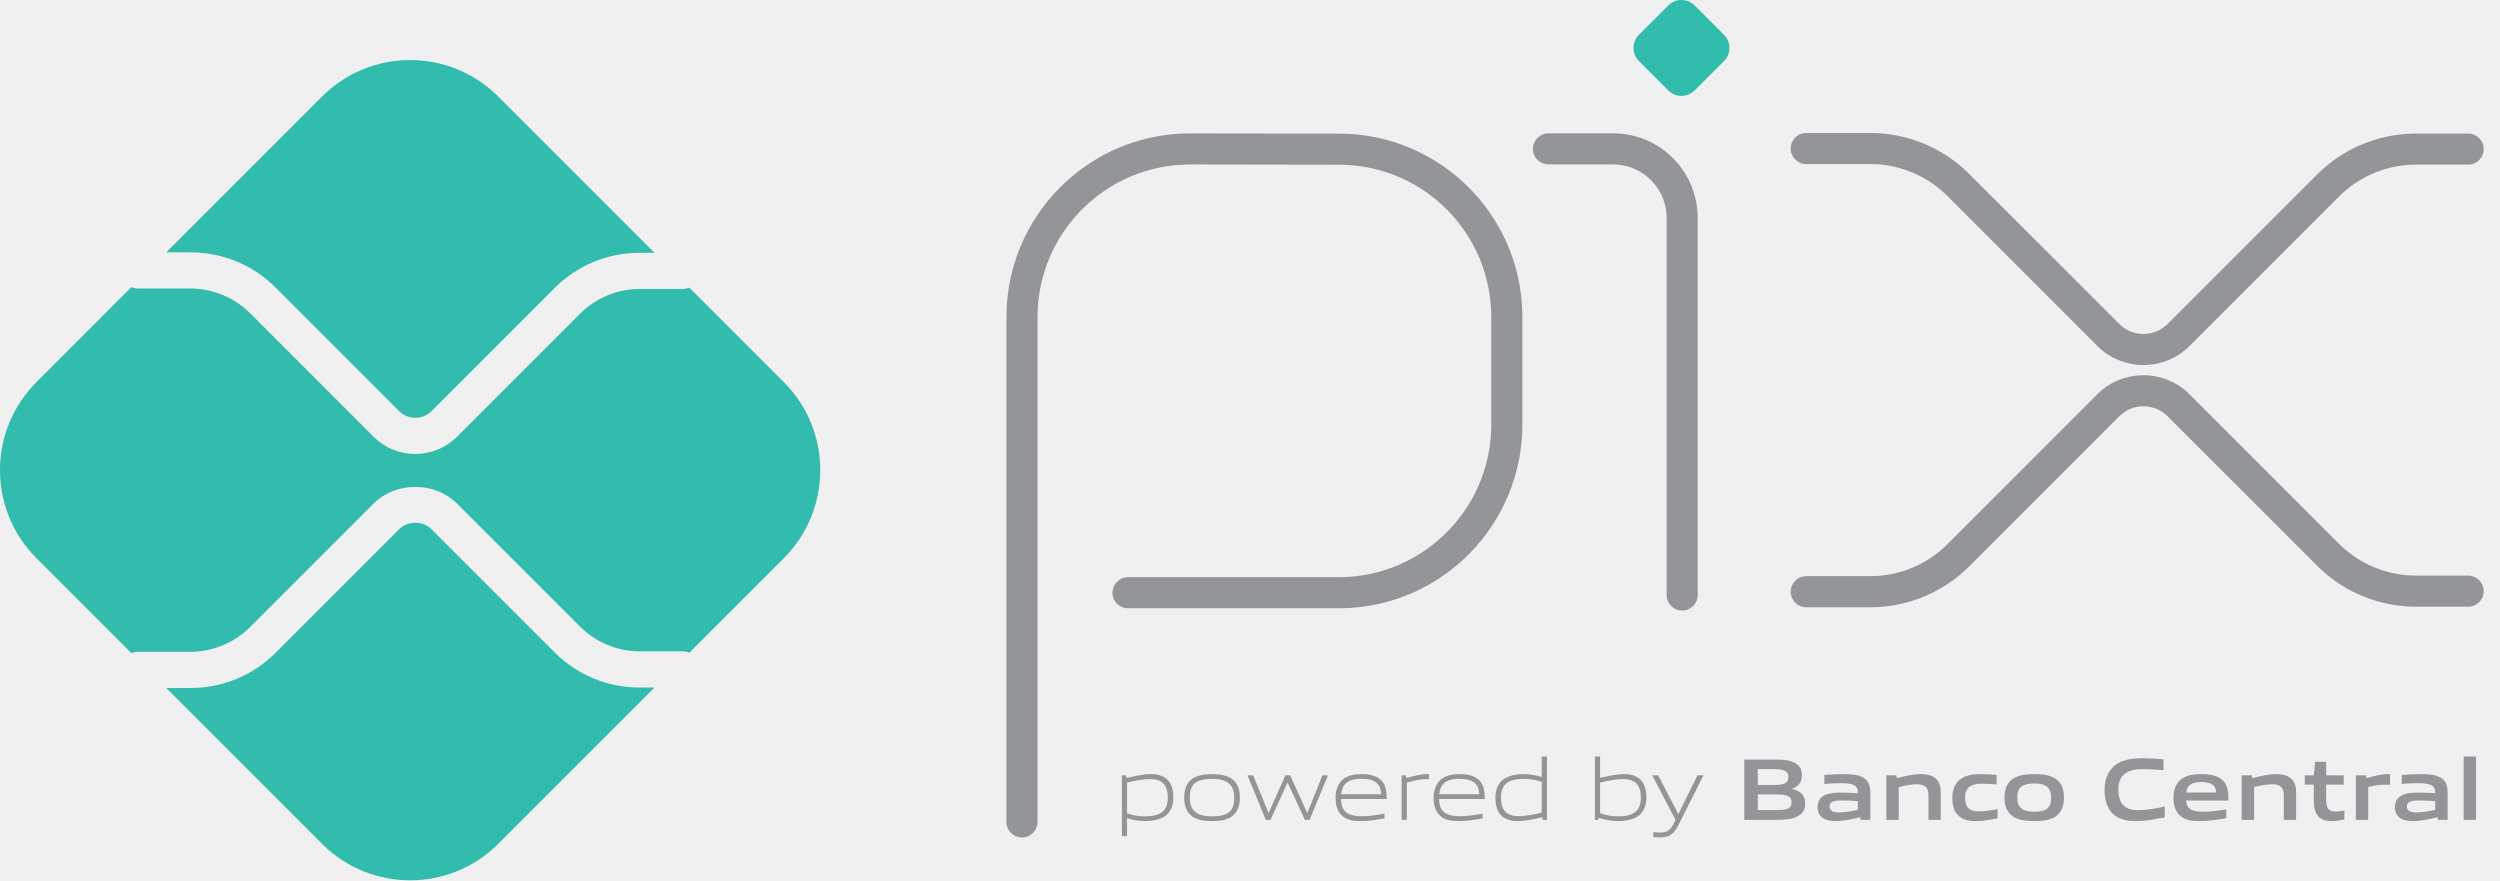
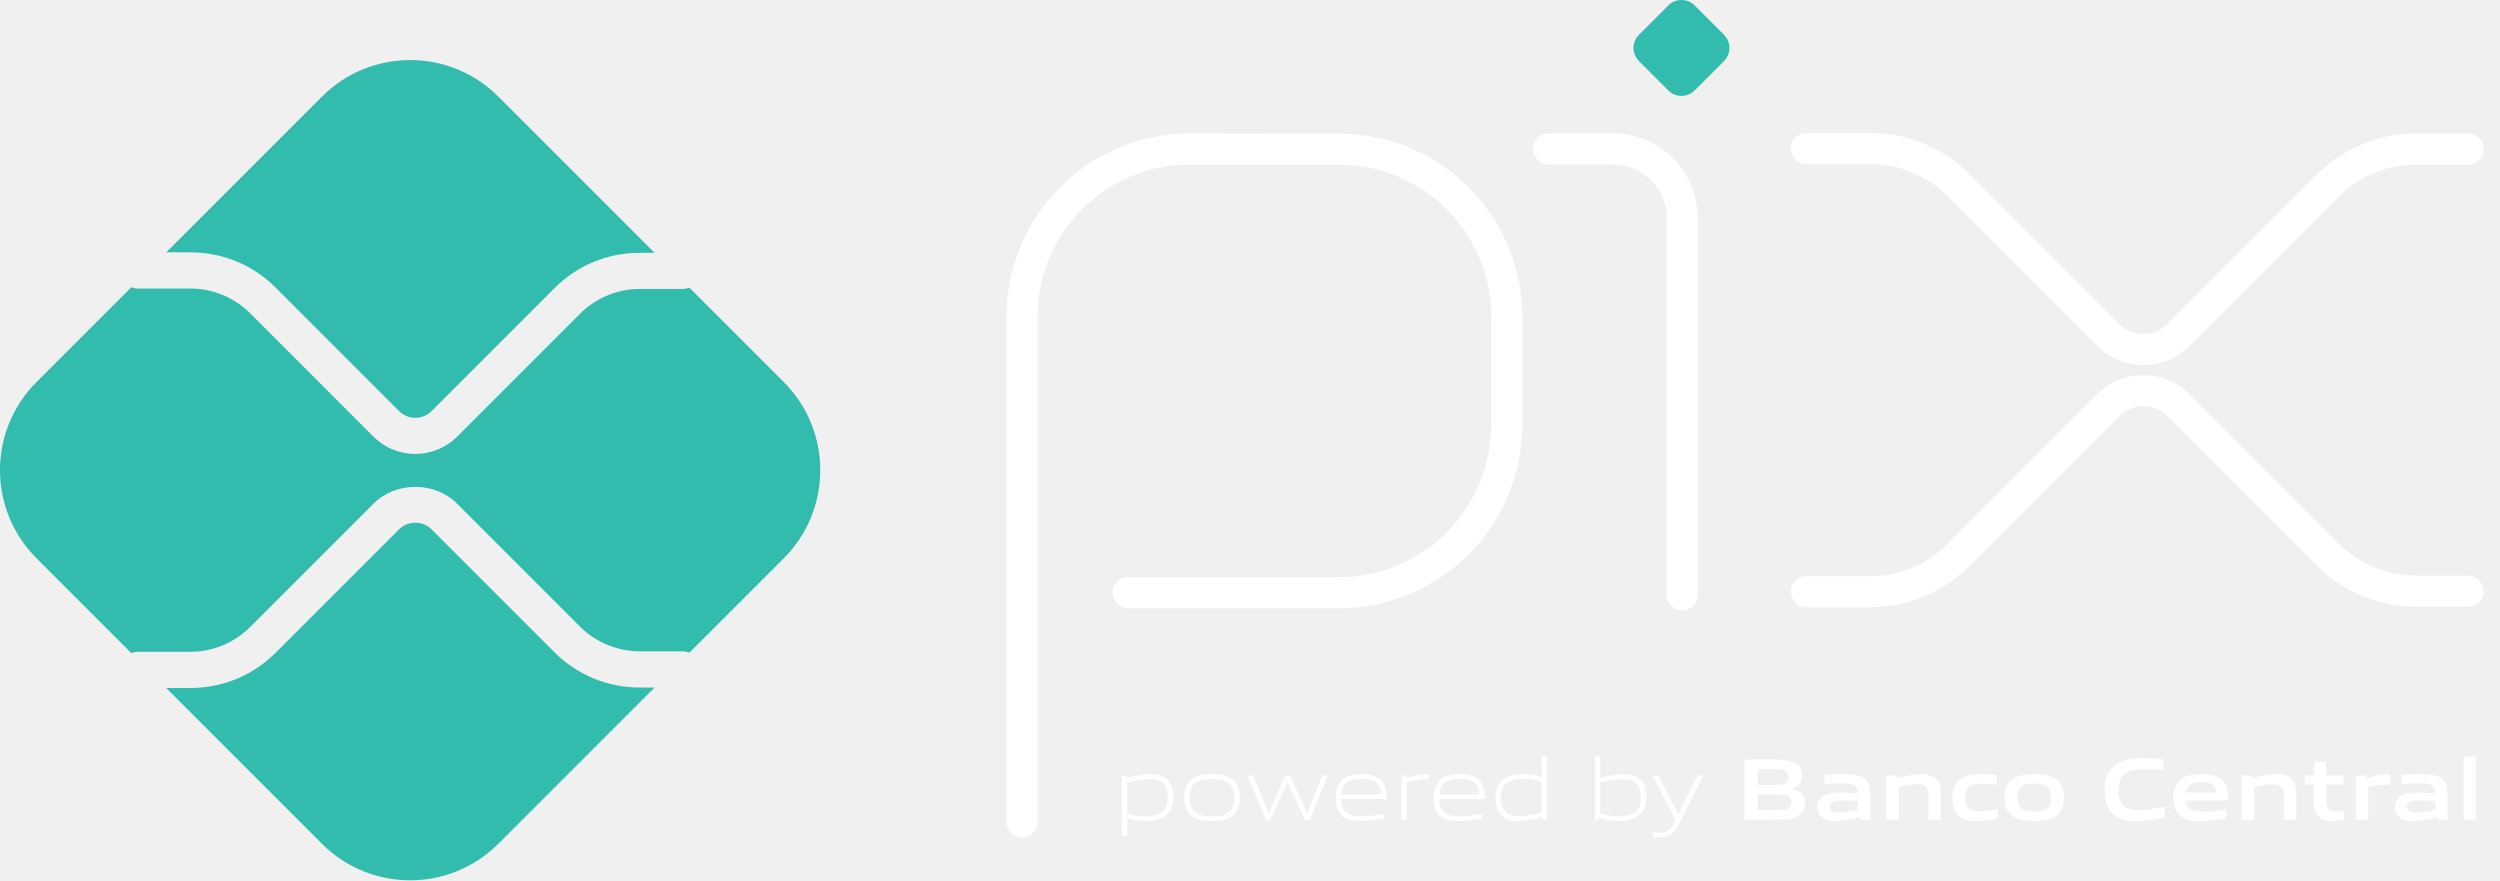
<svg xmlns="http://www.w3.org/2000/svg" width="71" height="25" viewBox="0 0 71 25" fill="none">
-   <path d="M33.801 3.788L38.035 3.795C40.876 3.8 43.182 6.079 43.235 8.908V12.057C43.235 14.907 40.951 17.223 38.115 17.275H32.036C31.792 17.275 31.594 17.078 31.594 16.834C31.594 16.604 31.769 16.416 31.993 16.394L32.036 16.392H38.017C40.38 16.392 42.302 14.502 42.351 12.15L42.352 12.057V9.006C42.352 6.65 40.47 4.733 38.127 4.679L38.033 4.678L33.801 4.671C31.438 4.671 29.516 6.562 29.467 8.913L29.466 9.006V23.344C29.466 23.587 29.268 23.785 29.024 23.785C28.794 23.785 28.606 23.61 28.584 23.386L28.583 23.344V9.006C28.583 6.156 30.867 3.841 33.704 3.789H33.801V3.788ZM45.813 3.786C47.115 3.786 48.175 4.822 48.213 6.115L48.215 6.188V16.898C48.215 17.142 48.017 17.34 47.773 17.34C47.543 17.34 47.355 17.164 47.333 16.94L47.332 16.898V6.188C47.332 5.371 46.686 4.704 45.877 4.671L45.813 4.669H43.977C43.733 4.669 43.535 4.472 43.535 4.228C43.535 3.998 43.71 3.81 43.935 3.788L43.977 3.786H45.813Z" fill="#939598" />
+   <path d="M33.801 3.788L38.035 3.795C40.876 3.8 43.182 6.079 43.235 8.908V12.057C43.235 14.907 40.951 17.223 38.115 17.275H32.036C31.792 17.275 31.594 17.078 31.594 16.834C31.594 16.604 31.769 16.416 31.993 16.394L32.036 16.392H38.017C40.38 16.392 42.302 14.502 42.351 12.15L42.352 12.057V9.006C42.352 6.65 40.47 4.733 38.127 4.679L38.033 4.678L33.801 4.671C31.438 4.671 29.516 6.562 29.467 8.913L29.466 9.006V23.344C29.466 23.587 29.268 23.785 29.024 23.785C28.794 23.785 28.606 23.61 28.584 23.386L28.583 23.344V9.006C28.583 6.156 30.867 3.841 33.704 3.789H33.801V3.788ZM45.813 3.786C47.115 3.786 48.175 4.822 48.213 6.115L48.215 6.188V16.898C48.215 17.142 48.017 17.34 47.773 17.34C47.543 17.34 47.355 17.164 47.333 16.94L47.332 16.898V6.188C47.332 5.371 46.686 4.704 45.877 4.671L45.813 4.669H43.977C43.733 4.669 43.535 4.472 43.535 4.228C43.535 3.998 43.71 3.81 43.935 3.788L43.977 3.786H45.813Z" fill="#fff" />
  <path d="M47.38 2.569L46.547 1.736C46.34 1.529 46.34 1.194 46.547 0.987L47.379 0.155C47.586 -0.052 47.922 -0.052 48.129 0.155L48.961 0.987C49.167 1.194 49.167 1.529 48.961 1.736L48.128 2.569C47.921 2.775 47.586 2.775 47.38 2.569Z" fill="#32BCAD" />
-   <path d="M53.117 3.777C54.136 3.777 55.112 4.167 55.849 4.865L55.928 4.941L60.188 9.2C60.553 9.565 61.136 9.579 61.517 9.24L61.56 9.2L65.805 4.956C66.525 4.236 67.492 3.822 68.504 3.794L68.615 3.792H70.094C70.338 3.792 70.537 3.99 70.537 4.234C70.537 4.464 70.362 4.652 70.136 4.674L70.094 4.675H68.615C67.829 4.675 67.075 4.975 66.502 5.509L66.428 5.581L62.185 9.824C61.478 10.531 60.346 10.548 59.617 9.877L59.562 9.824L55.303 5.565C54.748 5.01 54.002 4.687 53.219 4.661L53.117 4.66H51.297C51.053 4.66 50.855 4.462 50.855 4.218C50.855 3.988 51.031 3.8 51.255 3.778L51.297 3.777H53.117Z" fill="#939598" />
-   <path d="M59.562 11.198C60.269 10.492 61.403 10.475 62.13 11.146L62.185 11.198L66.428 15.443C66.984 15.998 67.73 16.32 68.513 16.346L68.615 16.348H70.094C70.338 16.348 70.537 16.546 70.537 16.79C70.537 17.02 70.362 17.207 70.136 17.23L70.094 17.23H68.615C67.597 17.23 66.62 16.84 65.882 16.142L65.805 16.067L61.56 11.823C61.196 11.457 60.611 11.444 60.23 11.783L60.187 11.822L55.928 16.082C55.208 16.802 54.24 17.218 53.227 17.244L53.117 17.247H51.297C51.053 17.247 50.855 17.049 50.855 16.805C50.855 16.575 51.031 16.387 51.255 16.364L51.297 16.363H53.117C53.904 16.363 54.657 16.064 55.23 15.53L55.303 15.459L59.562 11.198Z" fill="#939598" />
+   <path d="M53.117 3.777C54.136 3.777 55.112 4.167 55.849 4.865L55.928 4.941L60.188 9.2C60.553 9.565 61.136 9.579 61.517 9.24L61.56 9.2L65.805 4.956C66.525 4.236 67.492 3.822 68.504 3.794L68.615 3.792H70.094C70.338 3.792 70.537 3.99 70.537 4.234C70.537 4.464 70.362 4.652 70.136 4.674L70.094 4.675H68.615C67.829 4.675 67.075 4.975 66.502 5.509L66.428 5.581L62.185 9.824C61.478 10.531 60.346 10.548 59.617 9.877L59.562 9.824L55.303 5.565C54.748 5.01 54.002 4.687 53.219 4.661L53.117 4.66H51.297C51.053 4.66 50.855 4.462 50.855 4.218C50.855 3.988 51.031 3.8 51.255 3.778L51.297 3.777H53.117Z" fill="#fff" />
+   <path d="M59.562 11.198C60.269 10.492 61.403 10.475 62.13 11.146L62.185 11.198L66.428 15.443C66.984 15.998 67.73 16.32 68.513 16.346L68.615 16.348H70.094C70.338 16.348 70.537 16.546 70.537 16.79C70.537 17.02 70.362 17.207 70.136 17.23L70.094 17.23H68.615C67.597 17.23 66.62 16.84 65.882 16.142L65.805 16.067L61.56 11.823C61.196 11.457 60.611 11.444 60.23 11.783L60.187 11.822L55.928 16.082C55.208 16.802 54.24 17.218 53.227 17.244L53.117 17.247H51.297C51.053 17.247 50.855 17.049 50.855 16.805C50.855 16.575 51.031 16.387 51.255 16.364L51.297 16.363H53.117C53.904 16.363 54.657 16.064 55.23 15.53L55.303 15.459L59.562 11.198Z" fill="#fff" />
  <path d="M18.168 19.526C17.254 19.526 16.395 19.171 15.748 18.525L12.254 15.03C12.009 14.785 11.581 14.785 11.336 15.03L7.829 18.537C7.183 19.183 6.324 19.539 5.409 19.539H4.721L9.146 23.965C10.528 25.346 12.769 25.346 14.151 23.965L18.589 19.526H18.169H18.168ZM5.41 7.167C6.323 7.167 7.183 7.523 7.83 8.169L11.336 11.677C11.589 11.929 12.001 11.93 12.254 11.677L15.748 8.182C16.395 7.536 17.254 7.18 18.168 7.18H18.589L14.151 2.742C12.769 1.36 10.528 1.36 9.146 2.742L4.721 7.167H5.41Z" fill="#32BCAD" />
  <path d="M22.259 10.85L19.577 8.168C19.518 8.192 19.454 8.206 19.387 8.206H18.167C17.537 8.206 16.92 8.462 16.474 8.908L12.98 12.402C12.653 12.729 12.224 12.892 11.794 12.892C11.364 12.892 10.935 12.729 10.609 12.402L7.102 8.895C6.656 8.449 6.039 8.194 5.409 8.194H3.909C3.845 8.194 3.786 8.179 3.729 8.157L1.037 10.85C-0.346 12.232 -0.346 14.473 1.037 15.855L3.729 18.547C3.786 18.526 3.845 18.511 3.909 18.511H5.409C6.039 18.511 6.656 18.255 7.102 17.809L10.608 14.303C11.242 13.669 12.348 13.669 12.98 14.303L16.474 17.797C16.92 18.242 17.537 18.498 18.167 18.498H19.387C19.454 18.498 19.518 18.513 19.577 18.537L22.259 15.855C23.641 14.473 23.641 12.232 22.259 10.85Z" fill="#32BCAD" />
-   <path d="M32.665 22.125C32.467 22.125 32.236 22.172 32.008 22.225V23.099C32.166 23.156 32.346 23.184 32.519 23.184C32.957 23.184 33.165 23.036 33.165 22.65C33.165 22.288 32.995 22.125 32.665 22.125ZM31.861 23.747V22.02H31.981L31.993 22.095C32.196 22.047 32.477 21.985 32.677 21.985C32.84 21.985 32.995 22.009 33.125 22.115C33.275 22.238 33.323 22.435 33.323 22.65C33.323 22.876 33.248 23.089 33.043 23.206C32.9 23.286 32.707 23.319 32.534 23.319C32.356 23.319 32.186 23.291 32.008 23.239V23.747H31.861ZM34.423 22.12C33.985 22.12 33.789 22.257 33.789 22.643C33.789 23.016 33.982 23.184 34.423 23.184C34.859 23.184 35.053 23.049 35.053 22.664C35.053 22.29 34.861 22.12 34.423 22.12ZM34.986 23.184C34.841 23.289 34.646 23.319 34.423 23.319C34.195 23.319 34 23.287 33.857 23.184C33.697 23.071 33.632 22.886 33.632 22.654C33.632 22.423 33.697 22.235 33.857 22.12C34 22.017 34.195 21.985 34.423 21.985C34.648 21.985 34.841 22.017 34.986 22.12C35.149 22.235 35.212 22.423 35.212 22.65C35.212 22.883 35.147 23.071 34.986 23.184ZM37.06 23.284L36.572 22.235H36.562L36.081 23.284H35.949L35.428 22.02H35.591L36.024 23.081H36.034L36.504 22.02H36.64L37.123 23.081H37.133L37.556 22.02H37.714L37.193 23.284H37.06ZM38.658 22.117C38.253 22.117 38.115 22.297 38.09 22.558H39.227C39.214 22.27 39.067 22.118 38.658 22.118V22.117ZM38.653 23.319C38.41 23.319 38.253 23.284 38.128 23.179C37.98 23.051 37.93 22.866 37.93 22.653C37.93 22.45 37.997 22.235 38.165 22.113C38.305 22.015 38.478 21.985 38.658 21.985C38.821 21.985 39.009 22.002 39.164 22.107C39.347 22.23 39.382 22.445 39.382 22.691H38.085C38.09 22.951 38.175 23.181 38.665 23.181C38.899 23.181 39.117 23.144 39.319 23.109V23.241C39.109 23.279 38.876 23.319 38.653 23.319ZM39.806 23.284V22.02H39.926L39.939 22.095C40.207 22.027 40.332 21.985 40.567 21.985H40.585V22.125H40.55C40.352 22.125 40.232 22.152 39.954 22.225V23.285H39.806V23.284ZM41.443 22.117C41.037 22.117 40.9 22.297 40.874 22.558H42.011C41.999 22.27 41.851 22.118 41.443 22.118V22.117ZM41.438 23.319C41.195 23.319 41.038 23.284 40.912 23.179C40.764 23.051 40.714 22.866 40.714 22.653C40.714 22.45 40.782 22.235 40.95 22.113C41.09 22.015 41.263 21.985 41.443 21.985C41.606 21.985 41.793 22.002 41.949 22.107C42.131 22.23 42.167 22.445 42.167 22.691H40.87C40.874 22.951 40.96 23.181 41.45 23.181C41.683 23.181 41.901 23.144 42.104 23.109V23.241C41.894 23.279 41.661 23.319 41.438 23.319ZM43.785 22.205C43.627 22.147 43.447 22.12 43.275 22.12C42.836 22.12 42.628 22.268 42.628 22.653C42.628 23.019 42.798 23.179 43.128 23.179C43.327 23.179 43.558 23.131 43.785 23.081V22.205ZM43.813 23.285L43.8 23.209C43.597 23.256 43.317 23.319 43.116 23.319C42.954 23.319 42.798 23.297 42.668 23.189C42.518 23.066 42.47 22.869 42.47 22.653C42.47 22.428 42.546 22.215 42.75 22.1C42.894 22.017 43.086 21.985 43.262 21.985C43.437 21.985 43.607 22.015 43.785 22.065V21.486H43.933V23.284H43.813V23.285ZM46.099 22.125C45.901 22.125 45.671 22.172 45.443 22.225V23.096C45.603 23.156 45.781 23.184 45.953 23.184C46.392 23.184 46.6 23.036 46.6 22.65C46.6 22.288 46.43 22.125 46.099 22.125ZM46.477 23.206C46.334 23.286 46.141 23.319 45.969 23.319C45.781 23.319 45.593 23.287 45.403 23.224L45.395 23.284H45.295V21.486H45.443V22.09C45.646 22.045 45.918 21.985 46.111 21.985C46.274 21.985 46.429 22.009 46.559 22.115C46.709 22.238 46.757 22.435 46.757 22.65C46.757 22.876 46.682 23.089 46.477 23.206ZM46.953 23.77V23.632C47.026 23.64 47.093 23.645 47.141 23.645C47.324 23.645 47.434 23.592 47.537 23.385L47.584 23.285L46.924 22.02H47.094L47.66 23.111H47.67L48.208 22.02H48.376L47.665 23.44C47.535 23.697 47.395 23.782 47.136 23.782C47.079 23.782 47.016 23.777 46.953 23.77ZM50.412 22.563H49.922V23.006H50.414C50.752 23.006 50.88 22.969 50.88 22.783C50.88 22.585 50.705 22.563 50.412 22.563ZM50.322 21.844H49.922V22.294H50.324C50.657 22.294 50.79 22.255 50.79 22.067C50.79 21.867 50.622 21.844 50.322 21.844ZM51.083 23.164C50.903 23.279 50.685 23.284 50.287 23.284H49.538V21.57H50.269C50.612 21.57 50.822 21.575 50.998 21.68C51.123 21.755 51.173 21.87 51.173 22.02C51.173 22.2 51.098 22.321 50.903 22.401V22.411C51.123 22.461 51.266 22.574 51.266 22.817C51.266 22.982 51.206 23.09 51.083 23.165V23.164ZM52.764 22.753C52.616 22.741 52.466 22.733 52.308 22.733C52.05 22.733 51.96 22.786 51.96 22.903C51.96 23.013 52.035 23.073 52.233 23.073C52.398 23.073 52.596 23.036 52.763 22.999V22.753H52.764ZM52.839 23.284L52.829 23.209C52.613 23.262 52.363 23.319 52.143 23.319C52.007 23.319 51.863 23.302 51.759 23.226C51.664 23.159 51.619 23.049 51.619 22.921C51.619 22.778 51.682 22.645 51.832 22.578C51.965 22.515 52.142 22.51 52.305 22.51C52.438 22.51 52.615 22.518 52.764 22.528V22.505C52.764 22.308 52.634 22.242 52.278 22.242C52.14 22.242 51.972 22.25 51.812 22.265V22.009C51.99 21.995 52.19 21.985 52.355 21.985C52.575 21.985 52.804 22.002 52.944 22.102C53.089 22.205 53.117 22.348 53.117 22.535V23.284H52.839ZM54.768 23.284V22.585C54.768 22.355 54.65 22.272 54.44 22.272C54.284 22.272 54.09 22.312 53.924 22.352V23.284H53.571V22.02H53.859L53.871 22.1C54.094 22.042 54.342 21.985 54.547 21.985C54.702 21.985 54.86 22.007 54.98 22.115C55.08 22.205 55.118 22.33 55.118 22.51V23.284H54.768ZM56.116 23.32C55.953 23.32 55.775 23.297 55.645 23.186C55.49 23.061 55.445 22.863 55.445 22.65C55.445 22.45 55.51 22.232 55.702 22.11C55.86 22.007 56.055 21.985 56.258 21.985C56.404 21.985 56.546 21.995 56.704 22.009V22.279C56.576 22.268 56.424 22.257 56.301 22.257C55.965 22.257 55.808 22.363 55.808 22.653C55.808 22.926 55.925 23.043 56.201 23.043C56.361 23.043 56.549 23.013 56.731 22.979V23.239C56.534 23.279 56.318 23.319 56.116 23.319V23.32ZM57.774 22.25C57.439 22.25 57.291 22.355 57.291 22.643C57.291 22.931 57.436 23.053 57.774 23.053C58.107 23.053 58.253 22.951 58.253 22.663C58.253 22.375 58.11 22.25 57.774 22.25ZM58.38 23.186C58.225 23.291 58.022 23.319 57.774 23.319C57.521 23.319 57.319 23.289 57.166 23.186C56.991 23.071 56.928 22.881 56.928 22.653C56.928 22.425 56.991 22.233 57.166 22.117C57.319 22.015 57.521 21.985 57.774 21.985C58.024 21.985 58.225 22.015 58.38 22.117C58.556 22.232 58.616 22.425 58.616 22.65C58.616 22.879 58.553 23.071 58.38 23.186ZM60.654 23.32C60.441 23.32 60.211 23.284 60.038 23.141C59.833 22.971 59.77 22.708 59.77 22.425C59.77 22.172 59.85 21.872 60.118 21.697C60.326 21.562 60.584 21.534 60.844 21.534C61.034 21.534 61.23 21.546 61.443 21.564V21.872C61.26 21.857 61.035 21.844 60.859 21.844C60.371 21.844 60.163 22.03 60.163 22.425C60.163 22.829 60.356 23.009 60.717 23.009C60.952 23.009 61.215 22.961 61.48 22.906V23.211C61.215 23.264 60.937 23.319 60.654 23.319V23.32ZM62.518 22.21C62.225 22.21 62.112 22.315 62.09 22.508H62.941C62.931 22.303 62.811 22.21 62.518 22.21ZM62.465 23.32C62.257 23.32 62.07 23.294 61.929 23.179C61.779 23.054 61.727 22.866 61.727 22.65C61.727 22.458 61.789 22.242 61.965 22.117C62.12 22.007 62.318 21.985 62.518 21.985C62.698 21.985 62.911 22.005 63.066 22.112C63.269 22.255 63.286 22.475 63.289 22.736H62.087C62.095 22.929 62.197 23.054 62.553 23.054C62.773 23.054 63.018 23.021 63.226 22.989V23.237C62.984 23.277 62.718 23.319 62.466 23.319L62.465 23.32ZM64.86 23.284V22.585C64.86 22.355 64.742 22.272 64.532 22.272C64.377 22.272 64.182 22.312 64.016 22.352V23.284H63.663V22.02H63.951L63.963 22.1C64.186 22.042 64.434 21.985 64.64 21.985C64.795 21.985 64.952 22.007 65.073 22.115C65.173 22.205 65.21 22.33 65.21 22.51V23.284H64.86ZM66.215 23.32C66.045 23.32 65.89 23.271 65.805 23.139C65.742 23.049 65.712 22.926 65.712 22.756V22.282H65.457V22.02H65.712L65.75 21.636H66.063V22.02H66.561V22.282H66.063V22.688C66.063 22.786 66.07 22.868 66.098 22.928C66.135 23.014 66.218 23.046 66.328 23.046C66.41 23.046 66.511 23.034 66.581 23.021V23.274C66.466 23.297 66.333 23.319 66.215 23.319V23.32ZM66.905 23.284V22.02H67.193L67.206 22.1C67.439 22.035 67.611 21.985 67.832 21.985C67.842 21.985 67.857 21.985 67.877 21.987V22.287C67.837 22.285 67.789 22.285 67.754 22.285C67.581 22.285 67.451 22.305 67.258 22.35V23.284H66.905ZM69.16 22.753C69.013 22.741 68.862 22.733 68.705 22.733C68.447 22.733 68.356 22.786 68.356 22.903C68.356 23.013 68.432 23.073 68.629 23.073C68.795 23.073 68.992 23.036 69.16 22.999V22.753ZM69.235 23.284L69.225 23.209C69.01 23.262 68.76 23.319 68.539 23.319C68.404 23.319 68.259 23.302 68.156 23.226C68.061 23.159 68.016 23.049 68.016 22.921C68.016 22.778 68.079 22.645 68.229 22.578C68.362 22.515 68.539 22.51 68.702 22.51C68.835 22.51 69.012 22.518 69.16 22.528V22.505C69.16 22.308 69.03 22.242 68.674 22.242C68.537 22.242 68.369 22.25 68.209 22.265V22.009C68.386 21.995 68.587 21.985 68.752 21.985C68.972 21.985 69.2 22.002 69.341 22.102C69.486 22.205 69.513 22.348 69.513 22.535V23.284H69.235ZM69.967 21.486H70.32V23.284H69.967V21.486Z" fill="#939598" />
+   <path d="M32.665 22.125C32.467 22.125 32.236 22.172 32.008 22.225V23.099C32.166 23.156 32.346 23.184 32.519 23.184C32.957 23.184 33.165 23.036 33.165 22.65C33.165 22.288 32.995 22.125 32.665 22.125ZM31.861 23.747V22.02H31.981L31.993 22.095C32.196 22.047 32.477 21.985 32.677 21.985C32.84 21.985 32.995 22.009 33.125 22.115C33.275 22.238 33.323 22.435 33.323 22.65C33.323 22.876 33.248 23.089 33.043 23.206C32.9 23.286 32.707 23.319 32.534 23.319C32.356 23.319 32.186 23.291 32.008 23.239V23.747H31.861ZM34.423 22.12C33.985 22.12 33.789 22.257 33.789 22.643C33.789 23.016 33.982 23.184 34.423 23.184C34.859 23.184 35.053 23.049 35.053 22.664C35.053 22.29 34.861 22.12 34.423 22.12ZM34.986 23.184C34.841 23.289 34.646 23.319 34.423 23.319C34.195 23.319 34 23.287 33.857 23.184C33.697 23.071 33.632 22.886 33.632 22.654C33.632 22.423 33.697 22.235 33.857 22.12C34 22.017 34.195 21.985 34.423 21.985C34.648 21.985 34.841 22.017 34.986 22.12C35.149 22.235 35.212 22.423 35.212 22.65C35.212 22.883 35.147 23.071 34.986 23.184ZM37.06 23.284L36.572 22.235H36.562L36.081 23.284H35.949L35.428 22.02H35.591L36.024 23.081H36.034L36.504 22.02H36.64L37.123 23.081H37.133L37.556 22.02H37.714L37.193 23.284H37.06ZM38.658 22.117C38.253 22.117 38.115 22.297 38.09 22.558H39.227C39.214 22.27 39.067 22.118 38.658 22.118V22.117ZM38.653 23.319C38.41 23.319 38.253 23.284 38.128 23.179C37.98 23.051 37.93 22.866 37.93 22.653C37.93 22.45 37.997 22.235 38.165 22.113C38.305 22.015 38.478 21.985 38.658 21.985C38.821 21.985 39.009 22.002 39.164 22.107C39.347 22.23 39.382 22.445 39.382 22.691H38.085C38.09 22.951 38.175 23.181 38.665 23.181C38.899 23.181 39.117 23.144 39.319 23.109V23.241C39.109 23.279 38.876 23.319 38.653 23.319ZM39.806 23.284V22.02H39.926L39.939 22.095C40.207 22.027 40.332 21.985 40.567 21.985H40.585V22.125H40.55C40.352 22.125 40.232 22.152 39.954 22.225V23.285H39.806V23.284ZM41.443 22.117C41.037 22.117 40.9 22.297 40.874 22.558H42.011C41.999 22.27 41.851 22.118 41.443 22.118V22.117ZM41.438 23.319C41.195 23.319 41.038 23.284 40.912 23.179C40.764 23.051 40.714 22.866 40.714 22.653C40.714 22.45 40.782 22.235 40.95 22.113C41.09 22.015 41.263 21.985 41.443 21.985C41.606 21.985 41.793 22.002 41.949 22.107C42.131 22.23 42.167 22.445 42.167 22.691H40.87C40.874 22.951 40.96 23.181 41.45 23.181C41.683 23.181 41.901 23.144 42.104 23.109V23.241C41.894 23.279 41.661 23.319 41.438 23.319ZM43.785 22.205C43.627 22.147 43.447 22.12 43.275 22.12C42.836 22.12 42.628 22.268 42.628 22.653C42.628 23.019 42.798 23.179 43.128 23.179C43.327 23.179 43.558 23.131 43.785 23.081V22.205ZM43.813 23.285L43.8 23.209C43.597 23.256 43.317 23.319 43.116 23.319C42.954 23.319 42.798 23.297 42.668 23.189C42.518 23.066 42.47 22.869 42.47 22.653C42.47 22.428 42.546 22.215 42.75 22.1C42.894 22.017 43.086 21.985 43.262 21.985C43.437 21.985 43.607 22.015 43.785 22.065V21.486H43.933V23.284H43.813V23.285ZM46.099 22.125C45.901 22.125 45.671 22.172 45.443 22.225V23.096C45.603 23.156 45.781 23.184 45.953 23.184C46.392 23.184 46.6 23.036 46.6 22.65C46.6 22.288 46.43 22.125 46.099 22.125ZM46.477 23.206C46.334 23.286 46.141 23.319 45.969 23.319C45.781 23.319 45.593 23.287 45.403 23.224L45.395 23.284H45.295V21.486H45.443V22.09C45.646 22.045 45.918 21.985 46.111 21.985C46.274 21.985 46.429 22.009 46.559 22.115C46.709 22.238 46.757 22.435 46.757 22.65C46.757 22.876 46.682 23.089 46.477 23.206ZM46.953 23.77V23.632C47.026 23.64 47.093 23.645 47.141 23.645C47.324 23.645 47.434 23.592 47.537 23.385L47.584 23.285L46.924 22.02H47.094L47.66 23.111H47.67L48.208 22.02H48.376L47.665 23.44C47.535 23.697 47.395 23.782 47.136 23.782C47.079 23.782 47.016 23.777 46.953 23.77ZM50.412 22.563H49.922V23.006H50.414C50.752 23.006 50.88 22.969 50.88 22.783C50.88 22.585 50.705 22.563 50.412 22.563ZM50.322 21.844H49.922V22.294H50.324C50.657 22.294 50.79 22.255 50.79 22.067C50.79 21.867 50.622 21.844 50.322 21.844ZM51.083 23.164C50.903 23.279 50.685 23.284 50.287 23.284H49.538V21.57H50.269C50.612 21.57 50.822 21.575 50.998 21.68C51.123 21.755 51.173 21.87 51.173 22.02C51.173 22.2 51.098 22.321 50.903 22.401V22.411C51.123 22.461 51.266 22.574 51.266 22.817C51.266 22.982 51.206 23.09 51.083 23.165V23.164ZM52.764 22.753C52.616 22.741 52.466 22.733 52.308 22.733C52.05 22.733 51.96 22.786 51.96 22.903C51.96 23.013 52.035 23.073 52.233 23.073C52.398 23.073 52.596 23.036 52.763 22.999V22.753H52.764ZM52.839 23.284L52.829 23.209C52.613 23.262 52.363 23.319 52.143 23.319C52.007 23.319 51.863 23.302 51.759 23.226C51.664 23.159 51.619 23.049 51.619 22.921C51.619 22.778 51.682 22.645 51.832 22.578C51.965 22.515 52.142 22.51 52.305 22.51C52.438 22.51 52.615 22.518 52.764 22.528V22.505C52.764 22.308 52.634 22.242 52.278 22.242C52.14 22.242 51.972 22.25 51.812 22.265V22.009C51.99 21.995 52.19 21.985 52.355 21.985C52.575 21.985 52.804 22.002 52.944 22.102C53.089 22.205 53.117 22.348 53.117 22.535V23.284H52.839ZM54.768 23.284V22.585C54.768 22.355 54.65 22.272 54.44 22.272C54.284 22.272 54.09 22.312 53.924 22.352V23.284H53.571V22.02H53.859L53.871 22.1C54.094 22.042 54.342 21.985 54.547 21.985C54.702 21.985 54.86 22.007 54.98 22.115C55.08 22.205 55.118 22.33 55.118 22.51V23.284H54.768ZM56.116 23.32C55.953 23.32 55.775 23.297 55.645 23.186C55.49 23.061 55.445 22.863 55.445 22.65C55.445 22.45 55.51 22.232 55.702 22.11C55.86 22.007 56.055 21.985 56.258 21.985C56.404 21.985 56.546 21.995 56.704 22.009V22.279C56.576 22.268 56.424 22.257 56.301 22.257C55.965 22.257 55.808 22.363 55.808 22.653C55.808 22.926 55.925 23.043 56.201 23.043C56.361 23.043 56.549 23.013 56.731 22.979V23.239C56.534 23.279 56.318 23.319 56.116 23.319V23.32ZM57.774 22.25C57.439 22.25 57.291 22.355 57.291 22.643C57.291 22.931 57.436 23.053 57.774 23.053C58.107 23.053 58.253 22.951 58.253 22.663C58.253 22.375 58.11 22.25 57.774 22.25ZM58.38 23.186C58.225 23.291 58.022 23.319 57.774 23.319C57.521 23.319 57.319 23.289 57.166 23.186C56.991 23.071 56.928 22.881 56.928 22.653C56.928 22.425 56.991 22.233 57.166 22.117C57.319 22.015 57.521 21.985 57.774 21.985C58.024 21.985 58.225 22.015 58.38 22.117C58.556 22.232 58.616 22.425 58.616 22.65C58.616 22.879 58.553 23.071 58.38 23.186ZM60.654 23.32C60.441 23.32 60.211 23.284 60.038 23.141C59.833 22.971 59.77 22.708 59.77 22.425C59.77 22.172 59.85 21.872 60.118 21.697C60.326 21.562 60.584 21.534 60.844 21.534C61.034 21.534 61.23 21.546 61.443 21.564V21.872C61.26 21.857 61.035 21.844 60.859 21.844C60.371 21.844 60.163 22.03 60.163 22.425C60.163 22.829 60.356 23.009 60.717 23.009C60.952 23.009 61.215 22.961 61.48 22.906V23.211C61.215 23.264 60.937 23.319 60.654 23.319V23.32ZM62.518 22.21C62.225 22.21 62.112 22.315 62.09 22.508H62.941C62.931 22.303 62.811 22.21 62.518 22.21ZM62.465 23.32C62.257 23.32 62.07 23.294 61.929 23.179C61.779 23.054 61.727 22.866 61.727 22.65C61.727 22.458 61.789 22.242 61.965 22.117C62.12 22.007 62.318 21.985 62.518 21.985C62.698 21.985 62.911 22.005 63.066 22.112C63.269 22.255 63.286 22.475 63.289 22.736H62.087C62.095 22.929 62.197 23.054 62.553 23.054C62.773 23.054 63.018 23.021 63.226 22.989V23.237C62.984 23.277 62.718 23.319 62.466 23.319L62.465 23.32ZM64.86 23.284V22.585C64.86 22.355 64.742 22.272 64.532 22.272C64.377 22.272 64.182 22.312 64.016 22.352V23.284H63.663V22.02H63.951L63.963 22.1C64.186 22.042 64.434 21.985 64.64 21.985C64.795 21.985 64.952 22.007 65.073 22.115C65.173 22.205 65.21 22.33 65.21 22.51V23.284H64.86ZM66.215 23.32C66.045 23.32 65.89 23.271 65.805 23.139C65.742 23.049 65.712 22.926 65.712 22.756V22.282H65.457V22.02H65.712L65.75 21.636H66.063V22.02H66.561V22.282H66.063V22.688C66.063 22.786 66.07 22.868 66.098 22.928C66.135 23.014 66.218 23.046 66.328 23.046C66.41 23.046 66.511 23.034 66.581 23.021V23.274C66.466 23.297 66.333 23.319 66.215 23.319V23.32ZM66.905 23.284V22.02H67.193L67.206 22.1C67.439 22.035 67.611 21.985 67.832 21.985C67.842 21.985 67.857 21.985 67.877 21.987V22.287C67.837 22.285 67.789 22.285 67.754 22.285C67.581 22.285 67.451 22.305 67.258 22.35V23.284H66.905ZM69.16 22.753C69.013 22.741 68.862 22.733 68.705 22.733C68.447 22.733 68.356 22.786 68.356 22.903C68.356 23.013 68.432 23.073 68.629 23.073C68.795 23.073 68.992 23.036 69.16 22.999V22.753ZM69.235 23.284L69.225 23.209C69.01 23.262 68.76 23.319 68.539 23.319C68.404 23.319 68.259 23.302 68.156 23.226C68.061 23.159 68.016 23.049 68.016 22.921C68.016 22.778 68.079 22.645 68.229 22.578C68.362 22.515 68.539 22.51 68.702 22.51C68.835 22.51 69.012 22.518 69.16 22.528V22.505C69.16 22.308 69.03 22.242 68.674 22.242C68.537 22.242 68.369 22.25 68.209 22.265V22.009C68.386 21.995 68.587 21.985 68.752 21.985C68.972 21.985 69.2 22.002 69.341 22.102C69.486 22.205 69.513 22.348 69.513 22.535V23.284H69.235ZM69.967 21.486H70.32V23.284H69.967V21.486Z" fill="#fff" />
</svg>
